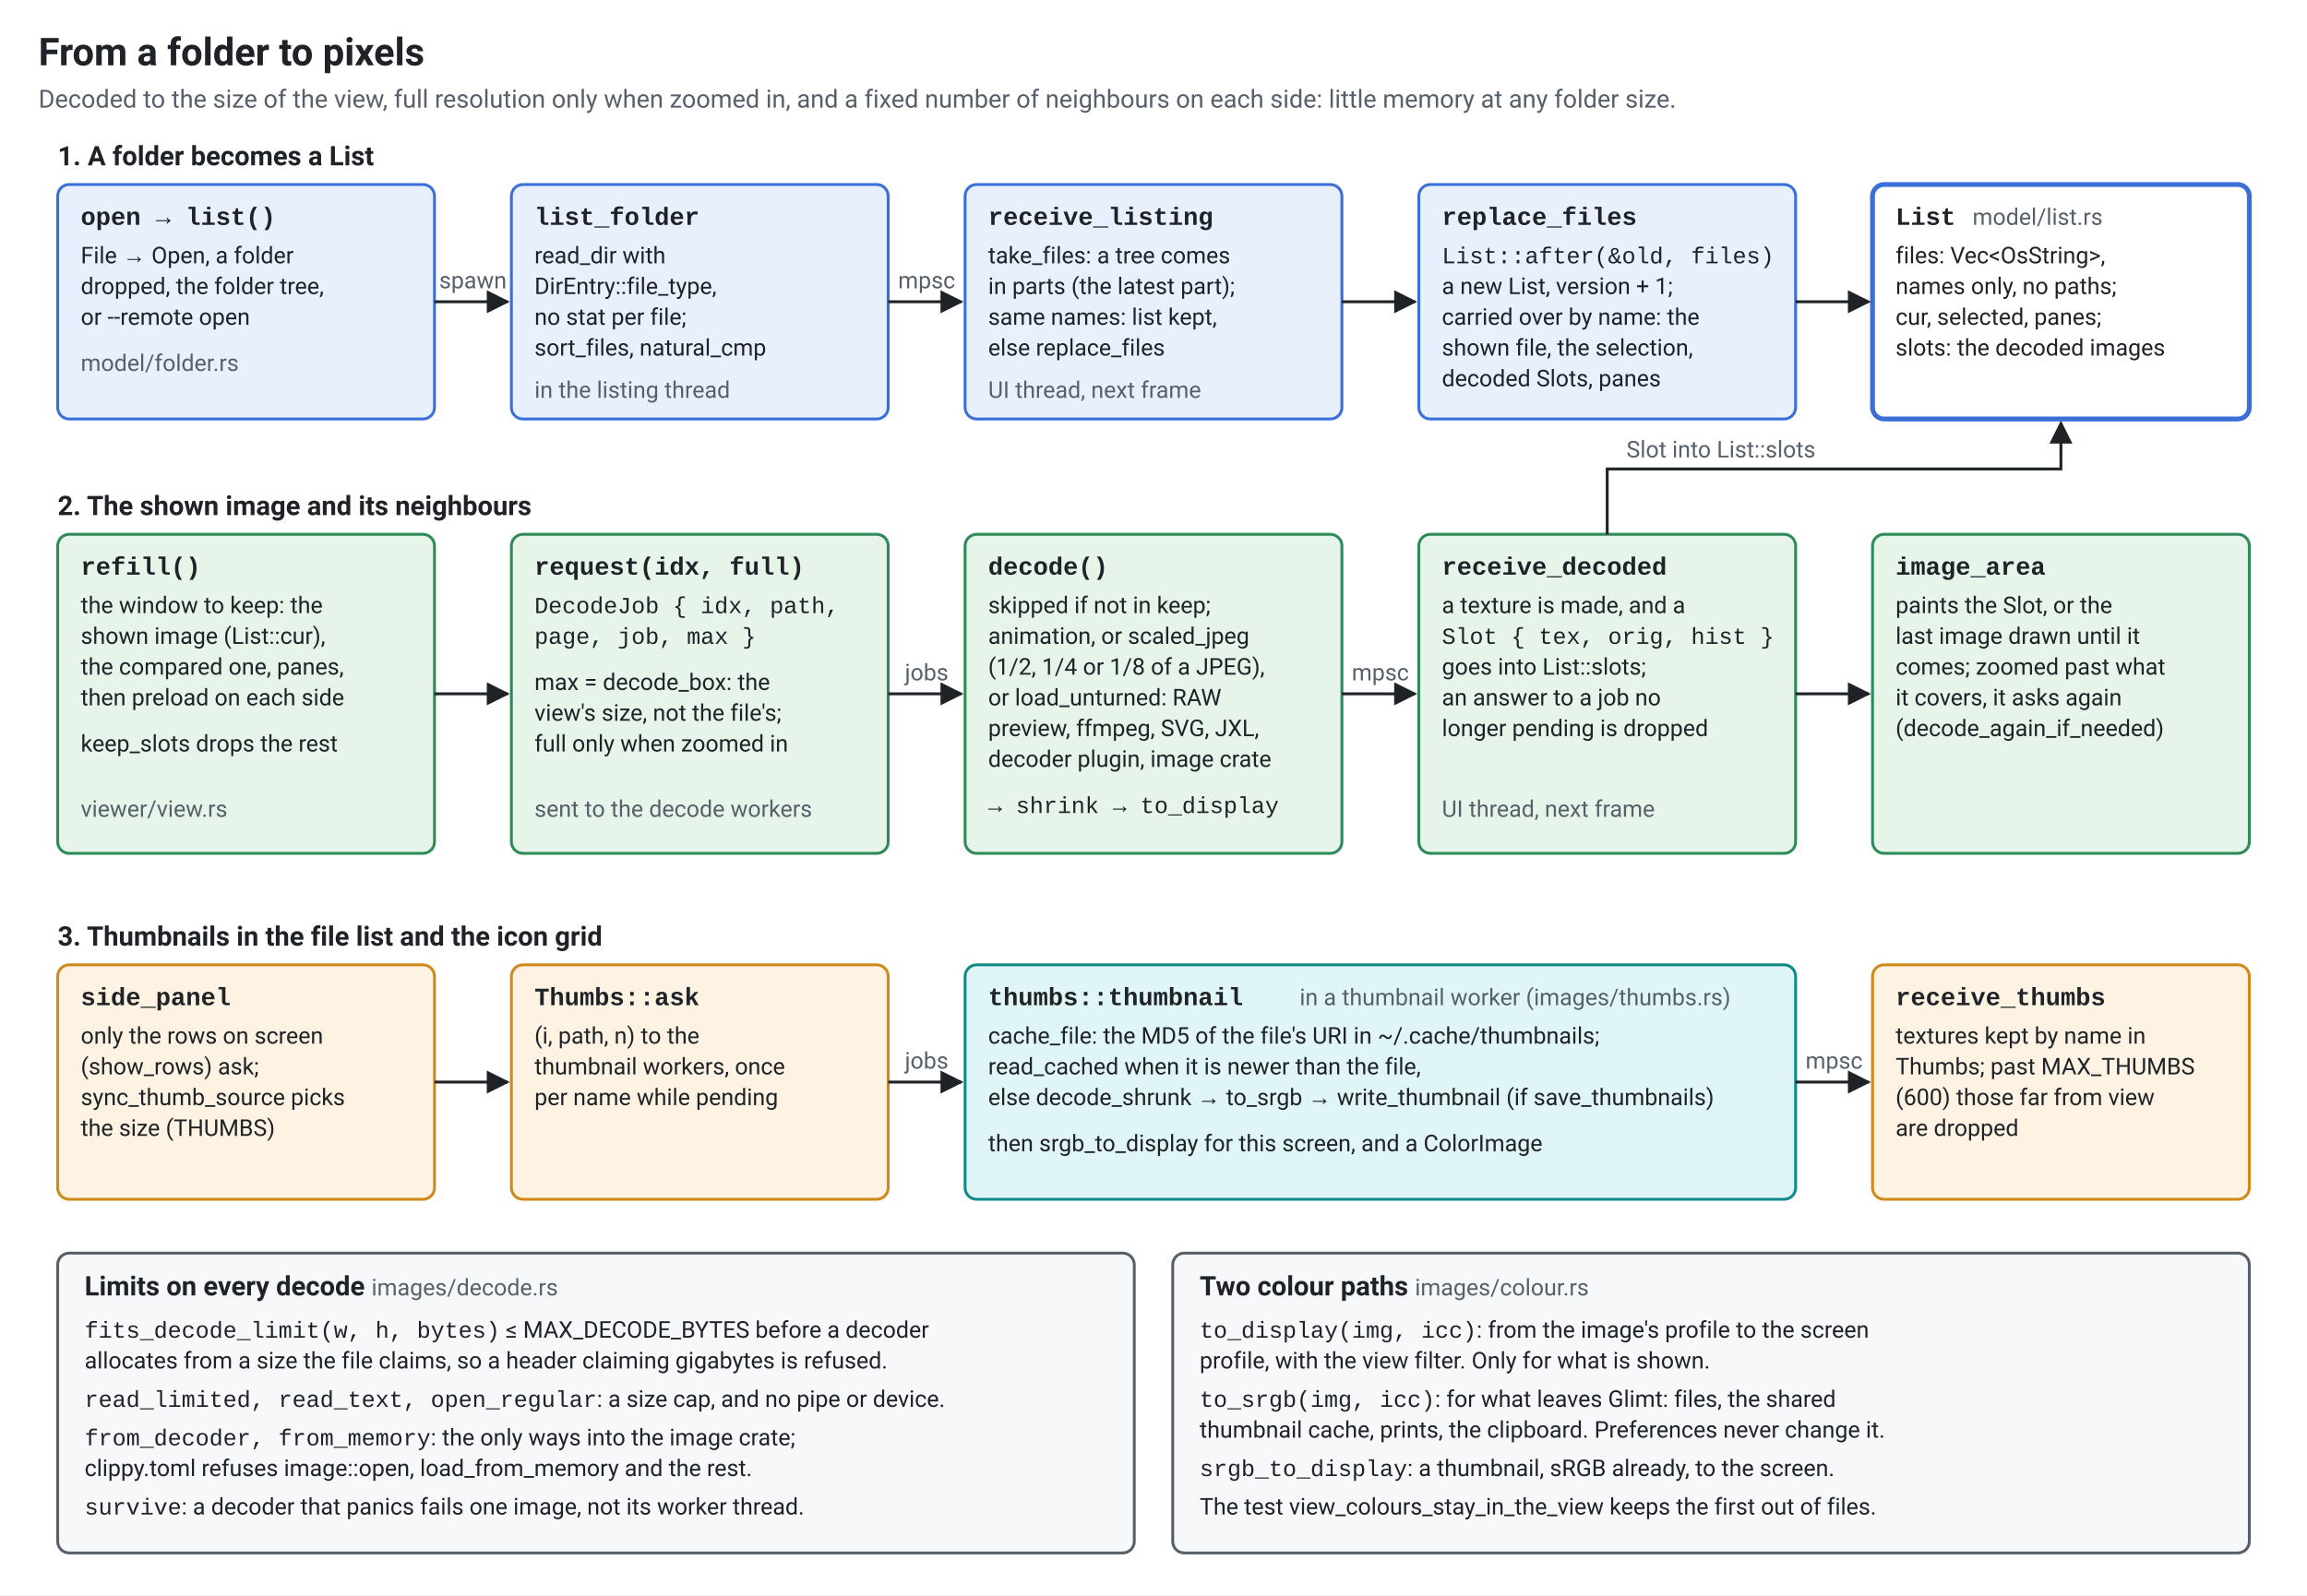
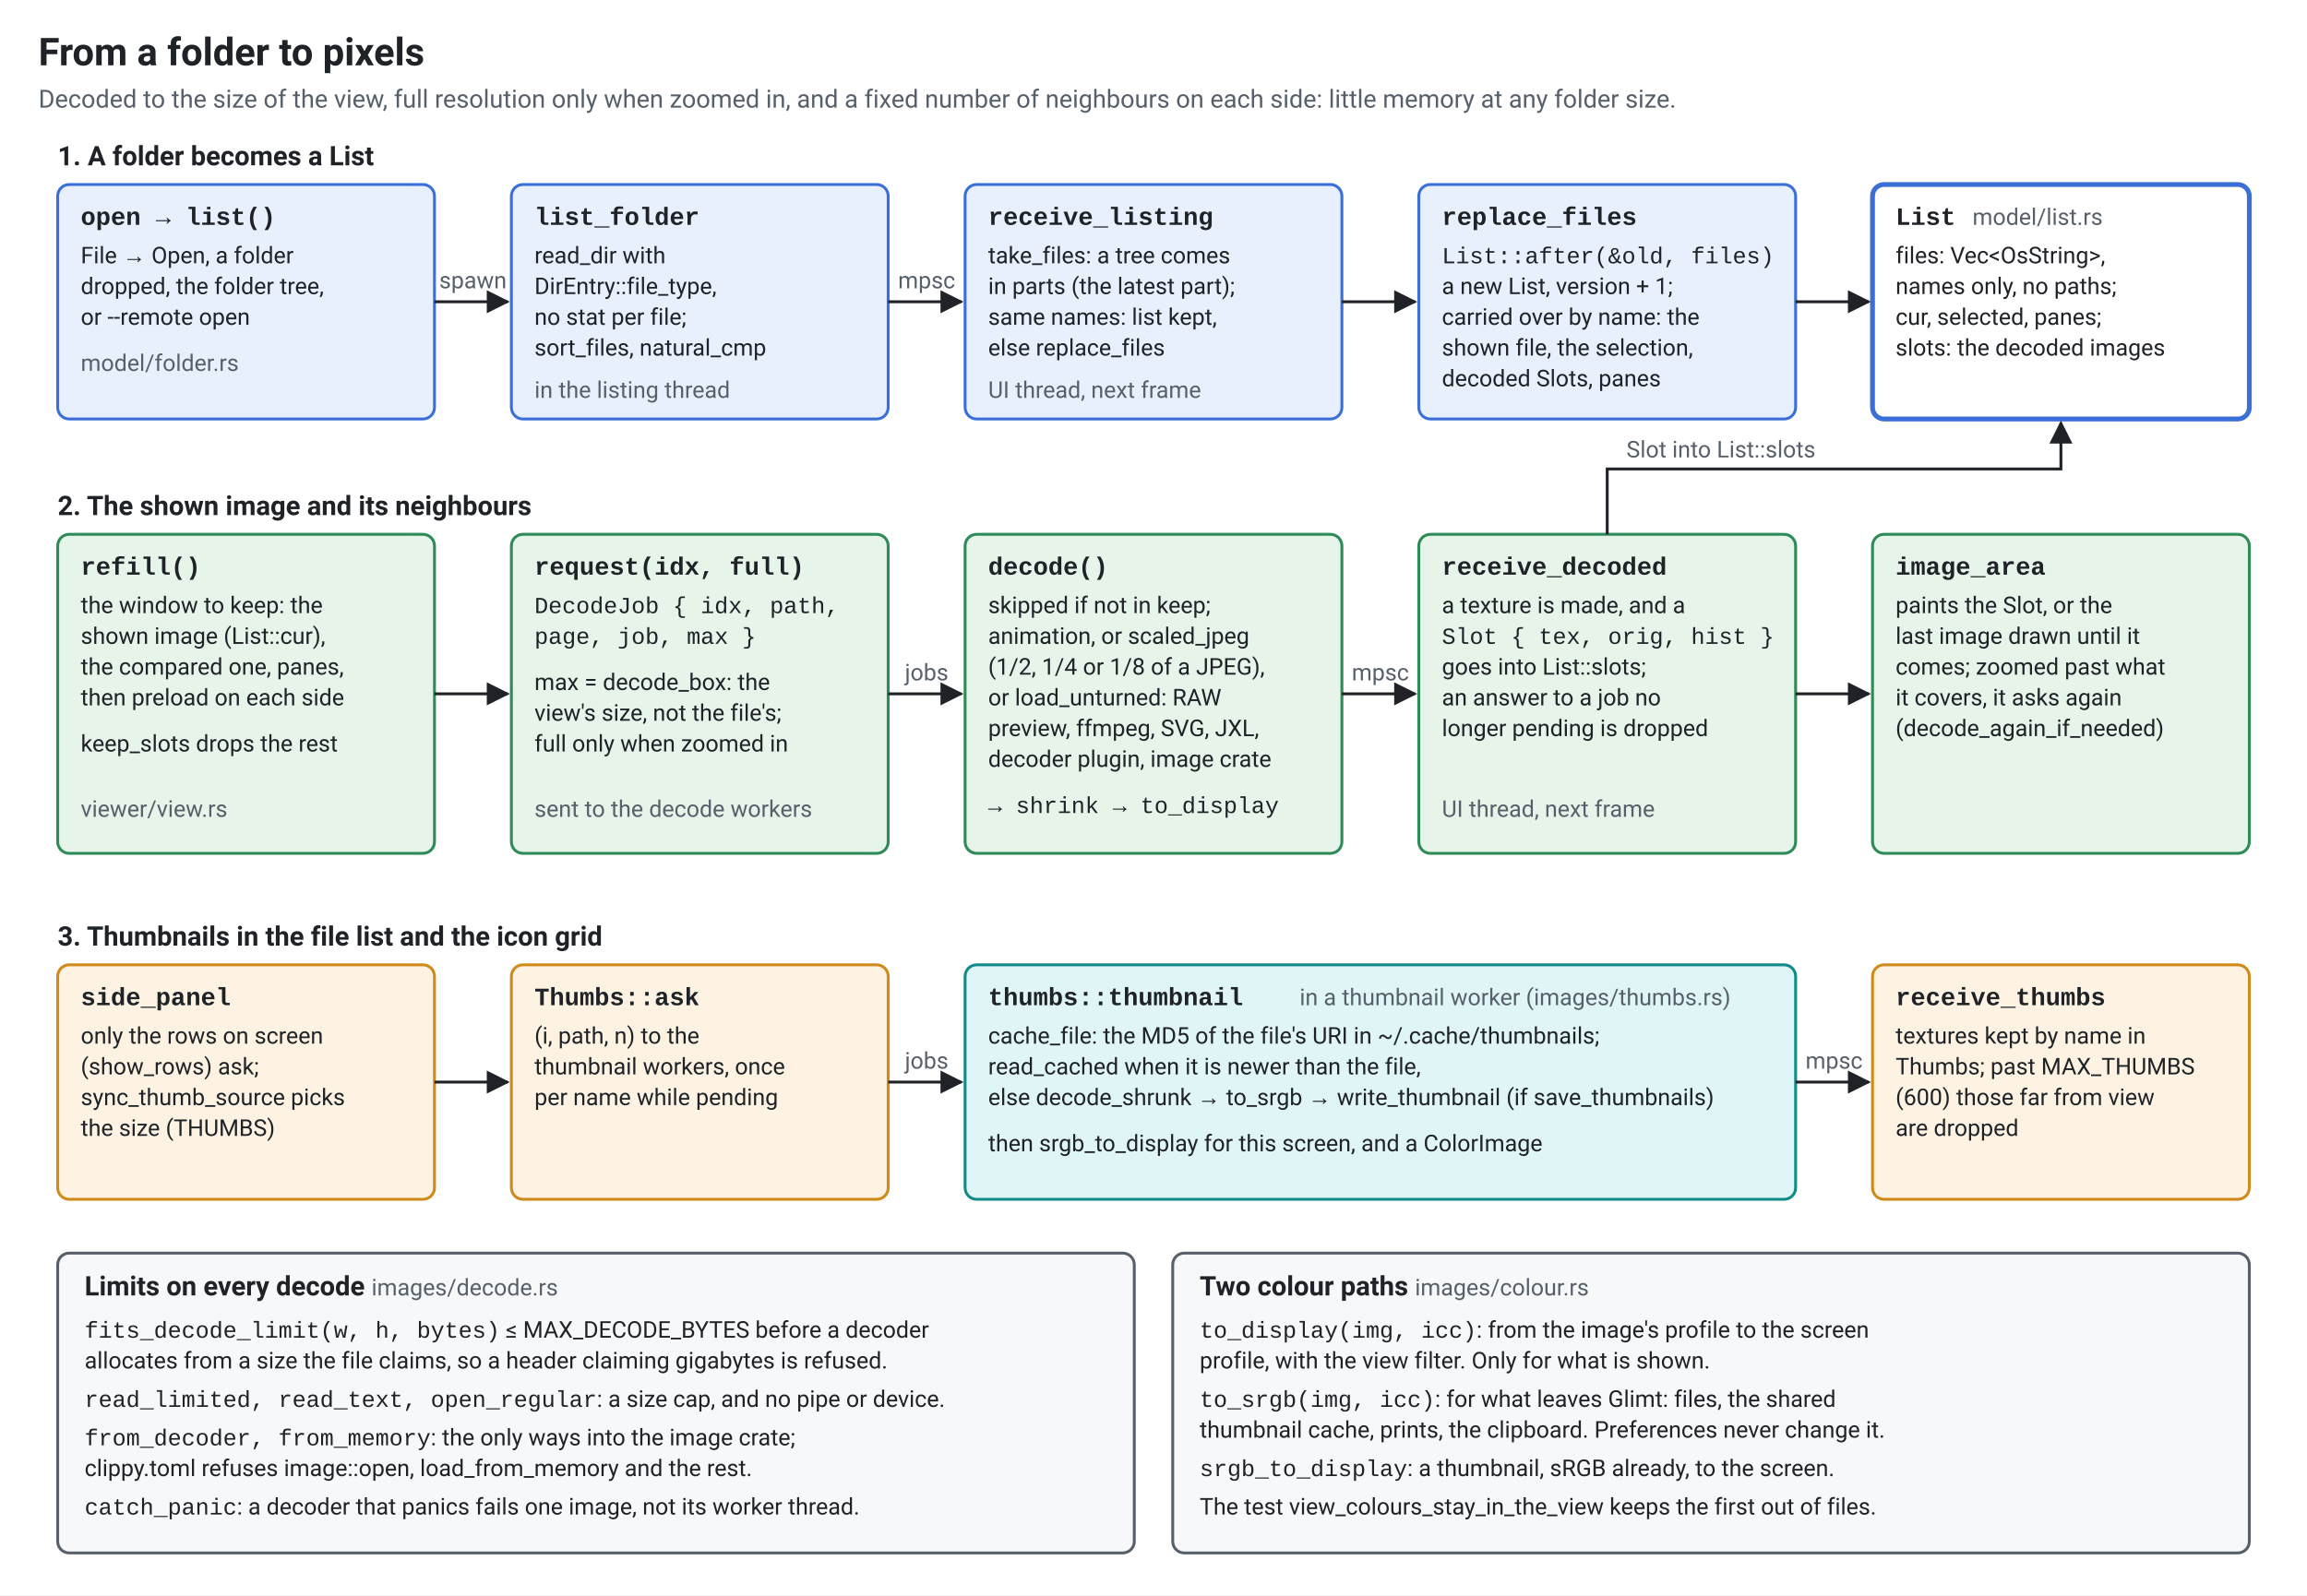
<svg xmlns="http://www.w3.org/2000/svg" viewBox="0 0 1200 830" width="1200" height="830" role="img" aria-label="From a folder to pixels in Glimt. A listing thread reads the folder without a stat per file; replace_files makes a new List and carries the shown file, selection and decoded slots over by name. refill asks the decode workers for the shown image and its neighbours at the size of the view; decode shrinks and converts to the screen with to_display. Thumbnails come from the freedesktop cache or are made, converted with to_srgb for the cache. Every decode checks fits_decode_limit before it allocates.">
  <defs>
    <marker id="arrow" viewBox="0 0 10 10" refX="9" refY="5" markerWidth="8" markerHeight="8" orient="auto-start-reverse">
      <path d="M0,0 L10,5 L0,10 z" fill="#1f2328" />
    </marker>
  </defs>
  <rect x="0" y="0" width="1200" height="830" fill="#ffffff" />
  <g font-family="system-ui, -apple-system, 'Segoe UI', Roboto, 'Helvetica Neue', Arial, sans-serif" fill="#1f2328">
    <text x="20" y="34" font-size="20" font-weight="700">From a folder to pixels</text>
    <text x="20" y="56" font-size="13" fill="#57606a">Decoded to the size of the view, full resolution only when zoomed in, and a fixed number of neighbours on each side: little memory at any folder size.</text>
    <text x="30" y="86" font-size="14" font-weight="700">1. A folder becomes a List</text>
    <g font-size="12">
      <rect x="30" y="96" width="196" height="122" rx="6" fill="#e8f0fe" stroke="#3b6fd8" stroke-width="1.5" />
      <text x="42" y="117" font-size="13" font-weight="700" font-family="ui-monospace, SFMono-Regular, Menlo, Consolas, 'Liberation Mono', monospace">open → list()</text>
      <text x="42" y="137">File → Open, a folder</text>
      <text x="42" y="153">dropped, the folder tree,</text>
      <text x="42" y="169">or --remote open</text>
      <text x="42" y="193" fill="#57606a">model/folder.rs</text>
      <rect x="266" y="96" width="196" height="122" rx="6" fill="#e8f0fe" stroke="#3b6fd8" stroke-width="1.5" />
      <text x="278" y="117" font-size="13" font-weight="700" font-family="ui-monospace, SFMono-Regular, Menlo, Consolas, 'Liberation Mono', monospace">list_folder</text>
      <text x="278" y="137">read_dir with</text>
      <text x="278" y="153">DirEntry::file_type,</text>
      <text x="278" y="169">no stat per file;</text>
      <text x="278" y="185">sort_files, natural_cmp</text>
      <text x="278" y="207" fill="#57606a">in the listing thread</text>
      <rect x="502" y="96" width="196" height="122" rx="6" fill="#e8f0fe" stroke="#3b6fd8" stroke-width="1.5" />
      <text x="514" y="117" font-size="13" font-weight="700" font-family="ui-monospace, SFMono-Regular, Menlo, Consolas, 'Liberation Mono', monospace">receive_listing</text>
      <text x="514" y="137">take_files: a tree comes</text>
      <text x="514" y="153">in parts (the latest part);</text>
      <text x="514" y="169">same names: list kept,</text>
      <text x="514" y="185">else replace_files</text>
      <text x="514" y="207" fill="#57606a">UI thread, next frame</text>
      <rect x="738" y="96" width="196" height="122" rx="6" fill="#e8f0fe" stroke="#3b6fd8" stroke-width="1.5" />
      <text x="750" y="117" font-size="13" font-weight="700" font-family="ui-monospace, SFMono-Regular, Menlo, Consolas, 'Liberation Mono', monospace">replace_files</text>
      <text x="750" y="137" font-family="ui-monospace, SFMono-Regular, Menlo, Consolas, 'Liberation Mono', monospace">List::after(&amp;old, files)</text>
      <text x="750" y="153">a new List, version + 1;</text>
      <text x="750" y="169">carried over by name: the</text>
      <text x="750" y="185">shown file, the selection,</text>
      <text x="750" y="201">decoded Slots, panes</text>
      <rect x="974" y="96" width="196" height="122" rx="6" fill="#ffffff" stroke="#3b6fd8" stroke-width="2.5" />
      <text x="986" y="117" font-size="13" font-weight="700" font-family="ui-monospace, SFMono-Regular, Menlo, Consolas, 'Liberation Mono', monospace">List</text>
      <text x="1026" y="117" fill="#57606a">model/list.rs</text>
      <text x="986" y="137">files: Vec&lt;OsString&gt;,</text>
      <text x="986" y="153">names only, no paths;</text>
      <text x="986" y="169">cur, selected, panes;</text>
      <text x="986" y="185">slots: the decoded images</text>
    </g>
    <g font-size="12" fill="#57606a" text-anchor="middle">
      <line x1="226" y1="157" x2="264" y2="157" stroke="#1f2328" stroke-width="1.5" marker-end="url(#arrow)" />
      <text x="246" y="150">spawn</text>
      <line x1="462" y1="157" x2="500" y2="157" stroke="#1f2328" stroke-width="1.5" marker-end="url(#arrow)" />
      <text x="482" y="150">mpsc</text>
      <line x1="698" y1="157" x2="736" y2="157" stroke="#1f2328" stroke-width="1.5" marker-end="url(#arrow)" />
      <line x1="934" y1="157" x2="972" y2="157" stroke="#1f2328" stroke-width="1.5" marker-end="url(#arrow)" />
    </g>
    <text x="30" y="268" font-size="14" font-weight="700">2. The shown image and its neighbours</text>
    <g font-size="12">
      <rect x="30" y="278" width="196" height="166" rx="6" fill="#e6f4ea" stroke="#2e8b57" stroke-width="1.5" />
      <text x="42" y="299" font-size="13" font-weight="700" font-family="ui-monospace, SFMono-Regular, Menlo, Consolas, 'Liberation Mono', monospace">refill()</text>
      <text x="42" y="319">the window to keep: the</text>
      <text x="42" y="335">shown image (List::cur),</text>
      <text x="42" y="351">the compared one, panes,</text>
      <text x="42" y="367">then preload on each side</text>
      <text x="42" y="391">keep_slots drops the rest</text>
      <text x="42" y="425" fill="#57606a">viewer/view.rs</text>
      <rect x="266" y="278" width="196" height="166" rx="6" fill="#e6f4ea" stroke="#2e8b57" stroke-width="1.5" />
      <text x="278" y="299" font-size="13" font-weight="700" font-family="ui-monospace, SFMono-Regular, Menlo, Consolas, 'Liberation Mono', monospace">request(idx, full)</text>
      <text x="278" y="319" font-family="ui-monospace, SFMono-Regular, Menlo, Consolas, 'Liberation Mono', monospace">DecodeJob { idx, path,</text>
      <text x="278" y="335" font-family="ui-monospace, SFMono-Regular, Menlo, Consolas, 'Liberation Mono', monospace">  page, job, max }</text>
      <text x="278" y="359">max = decode_box: the</text>
      <text x="278" y="375">view's size, not the file's;</text>
      <text x="278" y="391">full only when zoomed in</text>
      <text x="278" y="425" fill="#57606a">sent to the decode workers</text>
      <rect x="502" y="278" width="196" height="166" rx="6" fill="#e6f4ea" stroke="#2e8b57" stroke-width="1.5" />
      <text x="514" y="299" font-size="13" font-weight="700" font-family="ui-monospace, SFMono-Regular, Menlo, Consolas, 'Liberation Mono', monospace">decode()</text>
      <text x="514" y="319">skipped if not in keep;</text>
      <text x="514" y="335">animation, or scaled_jpeg</text>
      <text x="514" y="351">(1/2, 1/4 or 1/8 of a JPEG),</text>
      <text x="514" y="367">or load_unturned: RAW</text>
      <text x="514" y="383">preview, ffmpeg, SVG, JXL,</text>
      <text x="514" y="399">decoder plugin, image crate</text>
      <text x="514" y="423" font-family="ui-monospace, SFMono-Regular, Menlo, Consolas, 'Liberation Mono', monospace">→ shrink → to_display</text>
      <rect x="738" y="278" width="196" height="166" rx="6" fill="#e6f4ea" stroke="#2e8b57" stroke-width="1.5" />
      <text x="750" y="299" font-size="13" font-weight="700" font-family="ui-monospace, SFMono-Regular, Menlo, Consolas, 'Liberation Mono', monospace">receive_decoded</text>
      <text x="750" y="319">a texture is made, and a</text>
      <text x="750" y="335" font-family="ui-monospace, SFMono-Regular, Menlo, Consolas, 'Liberation Mono', monospace">Slot { tex, orig, hist }</text>
      <text x="750" y="351">goes into List::slots;</text>
      <text x="750" y="367">an answer to a job no</text>
      <text x="750" y="383">longer pending is dropped</text>
      <text x="750" y="425" fill="#57606a">UI thread, next frame</text>
      <rect x="974" y="278" width="196" height="166" rx="6" fill="#e6f4ea" stroke="#2e8b57" stroke-width="1.5" />
      <text x="986" y="299" font-size="13" font-weight="700" font-family="ui-monospace, SFMono-Regular, Menlo, Consolas, 'Liberation Mono', monospace">image_area</text>
      <text x="986" y="319">paints the Slot, or the</text>
      <text x="986" y="335">last image drawn until it</text>
      <text x="986" y="351">comes; zoomed past what</text>
      <text x="986" y="367">it covers, it asks again</text>
      <text x="986" y="383">(decode_again_if_needed)</text>
    </g>
    <g font-size="12" fill="#57606a" text-anchor="middle">
      <line x1="226" y1="361" x2="264" y2="361" stroke="#1f2328" stroke-width="1.5" marker-end="url(#arrow)" />
      <line x1="462" y1="361" x2="500" y2="361" stroke="#1f2328" stroke-width="1.5" marker-end="url(#arrow)" />
      <text x="482" y="354">jobs</text>
      <line x1="698" y1="361" x2="736" y2="361" stroke="#1f2328" stroke-width="1.5" marker-end="url(#arrow)" />
      <text x="718" y="354">mpsc</text>
      <line x1="934" y1="361" x2="972" y2="361" stroke="#1f2328" stroke-width="1.5" marker-end="url(#arrow)" />
    </g>
    <polyline points="836,278 836,244 1072,244 1072,220" fill="none" stroke="#1f2328" stroke-width="1.5" marker-end="url(#arrow)" />
    <text x="846" y="238" font-size="12" fill="#57606a">Slot into List::slots</text>
    <text x="30" y="492" font-size="14" font-weight="700">3. Thumbnails in the file list and the icon grid</text>
    <g font-size="12">
      <rect x="30" y="502" width="196" height="122" rx="6" fill="#fef3e2" stroke="#d08a1a" stroke-width="1.5" />
      <text x="42" y="523" font-size="13" font-weight="700" font-family="ui-monospace, SFMono-Regular, Menlo, Consolas, 'Liberation Mono', monospace">side_panel</text>
      <text x="42" y="543">only the rows on screen</text>
      <text x="42" y="559">(show_rows) ask;</text>
      <text x="42" y="575">sync_thumb_source picks</text>
      <text x="42" y="591">the size (THUMBS)</text>
      <rect x="266" y="502" width="196" height="122" rx="6" fill="#fef3e2" stroke="#d08a1a" stroke-width="1.5" />
      <text x="278" y="523" font-size="13" font-weight="700" font-family="ui-monospace, SFMono-Regular, Menlo, Consolas, 'Liberation Mono', monospace">Thumbs::ask</text>
      <text x="278" y="543">(i, path, n) to the</text>
      <text x="278" y="559">thumbnail workers, once</text>
      <text x="278" y="575">per name while pending</text>
      <rect x="502" y="502" width="432" height="122" rx="6" fill="#e0f5f5" stroke="#138a8a" stroke-width="1.5" />
      <text x="514" y="523" font-size="13" font-weight="700" font-family="ui-monospace, SFMono-Regular, Menlo, Consolas, 'Liberation Mono', monospace">thumbs::thumbnail</text>
      <text x="676" y="523" fill="#57606a">in a thumbnail worker (images/thumbs.rs)</text>
      <text x="514" y="543">cache_file: the MD5 of the file's URI in ~/.cache/thumbnails;</text>
      <text x="514" y="559">read_cached when it is newer than the file,</text>
      <text x="514" y="575">else decode_shrunk → to_srgb → write_thumbnail (if save_thumbnails)</text>
      <text x="514" y="599">then srgb_to_display for this screen, and a ColorImage</text>
      <rect x="974" y="502" width="196" height="122" rx="6" fill="#fef3e2" stroke="#d08a1a" stroke-width="1.5" />
      <text x="986" y="523" font-size="13" font-weight="700" font-family="ui-monospace, SFMono-Regular, Menlo, Consolas, 'Liberation Mono', monospace">receive_thumbs</text>
      <text x="986" y="543">textures kept by name in</text>
      <text x="986" y="559">Thumbs; past MAX_THUMBS</text>
      <text x="986" y="575">(600) those far from view</text>
      <text x="986" y="591">are dropped</text>
    </g>
    <g font-size="12" fill="#57606a" text-anchor="middle">
      <line x1="226" y1="563" x2="264" y2="563" stroke="#1f2328" stroke-width="1.5" marker-end="url(#arrow)" />
      <line x1="462" y1="563" x2="500" y2="563" stroke="#1f2328" stroke-width="1.5" marker-end="url(#arrow)" />
      <text x="482" y="556">jobs</text>
      <line x1="934" y1="563" x2="972" y2="563" stroke="#1f2328" stroke-width="1.5" marker-end="url(#arrow)" />
      <text x="954" y="556">mpsc</text>
    </g>
    <rect x="30" y="652" width="560" height="156" rx="6" fill="#f6f8fa" stroke="#57606a" stroke-width="1.5" />
    <text x="44" y="674" font-size="14" font-weight="700">Limits on every decode <tspan font-weight="400" font-size="12" fill="#57606a">images/decode.rs</tspan>
    </text>
    <g font-size="12">
      <text x="44" y="696">
        <tspan font-family="ui-monospace, SFMono-Regular, Menlo, Consolas, 'Liberation Mono', monospace">fits_decode_limit(w, h, bytes)</tspan> ≤ MAX_DECODE_BYTES before a decoder</text>
      <text x="44" y="712">allocates from a size the file claims, so a header claiming gigabytes is refused.</text>
      <text x="44" y="732">
        <tspan font-family="ui-monospace, SFMono-Regular, Menlo, Consolas, 'Liberation Mono', monospace">read_limited, read_text, open_regular</tspan>: a size cap, and no pipe or device.</text>
      <text x="44" y="752">
        <tspan font-family="ui-monospace, SFMono-Regular, Menlo, Consolas, 'Liberation Mono', monospace">from_decoder, from_memory</tspan>: the only ways into the image crate;</text>
      <text x="44" y="768">clippy.toml refuses image::open, load_from_memory and the rest.</text>
      <text x="44" y="788">
-         <tspan font-family="ui-monospace, SFMono-Regular, Menlo, Consolas, 'Liberation Mono', monospace">survive</tspan>: a decoder that panics fails one image, not its worker thread.</text>
+         <tspan font-family="ui-monospace, SFMono-Regular, Menlo, Consolas, 'Liberation Mono', monospace">catch_panic</tspan>: a decoder that panics fails one image, not its worker thread.</text>
    </g>
    <rect x="610" y="652" width="560" height="156" rx="6" fill="#f6f8fa" stroke="#57606a" stroke-width="1.5" />
    <text x="624" y="674" font-size="14" font-weight="700">Two colour paths <tspan font-weight="400" font-size="12" fill="#57606a">images/colour.rs</tspan>
    </text>
    <g font-size="12">
      <text x="624" y="696">
        <tspan font-family="ui-monospace, SFMono-Regular, Menlo, Consolas, 'Liberation Mono', monospace">to_display(img, icc)</tspan>: from the image's profile to the screen</text>
      <text x="624" y="712">profile, with the view filter. Only for what is shown.</text>
      <text x="624" y="732">
        <tspan font-family="ui-monospace, SFMono-Regular, Menlo, Consolas, 'Liberation Mono', monospace">to_srgb(img, icc)</tspan>: for what leaves Glimt: files, the shared</text>
      <text x="624" y="748">thumbnail cache, prints, the clipboard. Preferences never change it.</text>
      <text x="624" y="768">
        <tspan font-family="ui-monospace, SFMono-Regular, Menlo, Consolas, 'Liberation Mono', monospace">srgb_to_display</tspan>: a thumbnail, sRGB already, to the screen.</text>
      <text x="624" y="788">The test view_colours_stay_in_the_view keeps the first out of files.</text>
    </g>
  </g>
</svg>
